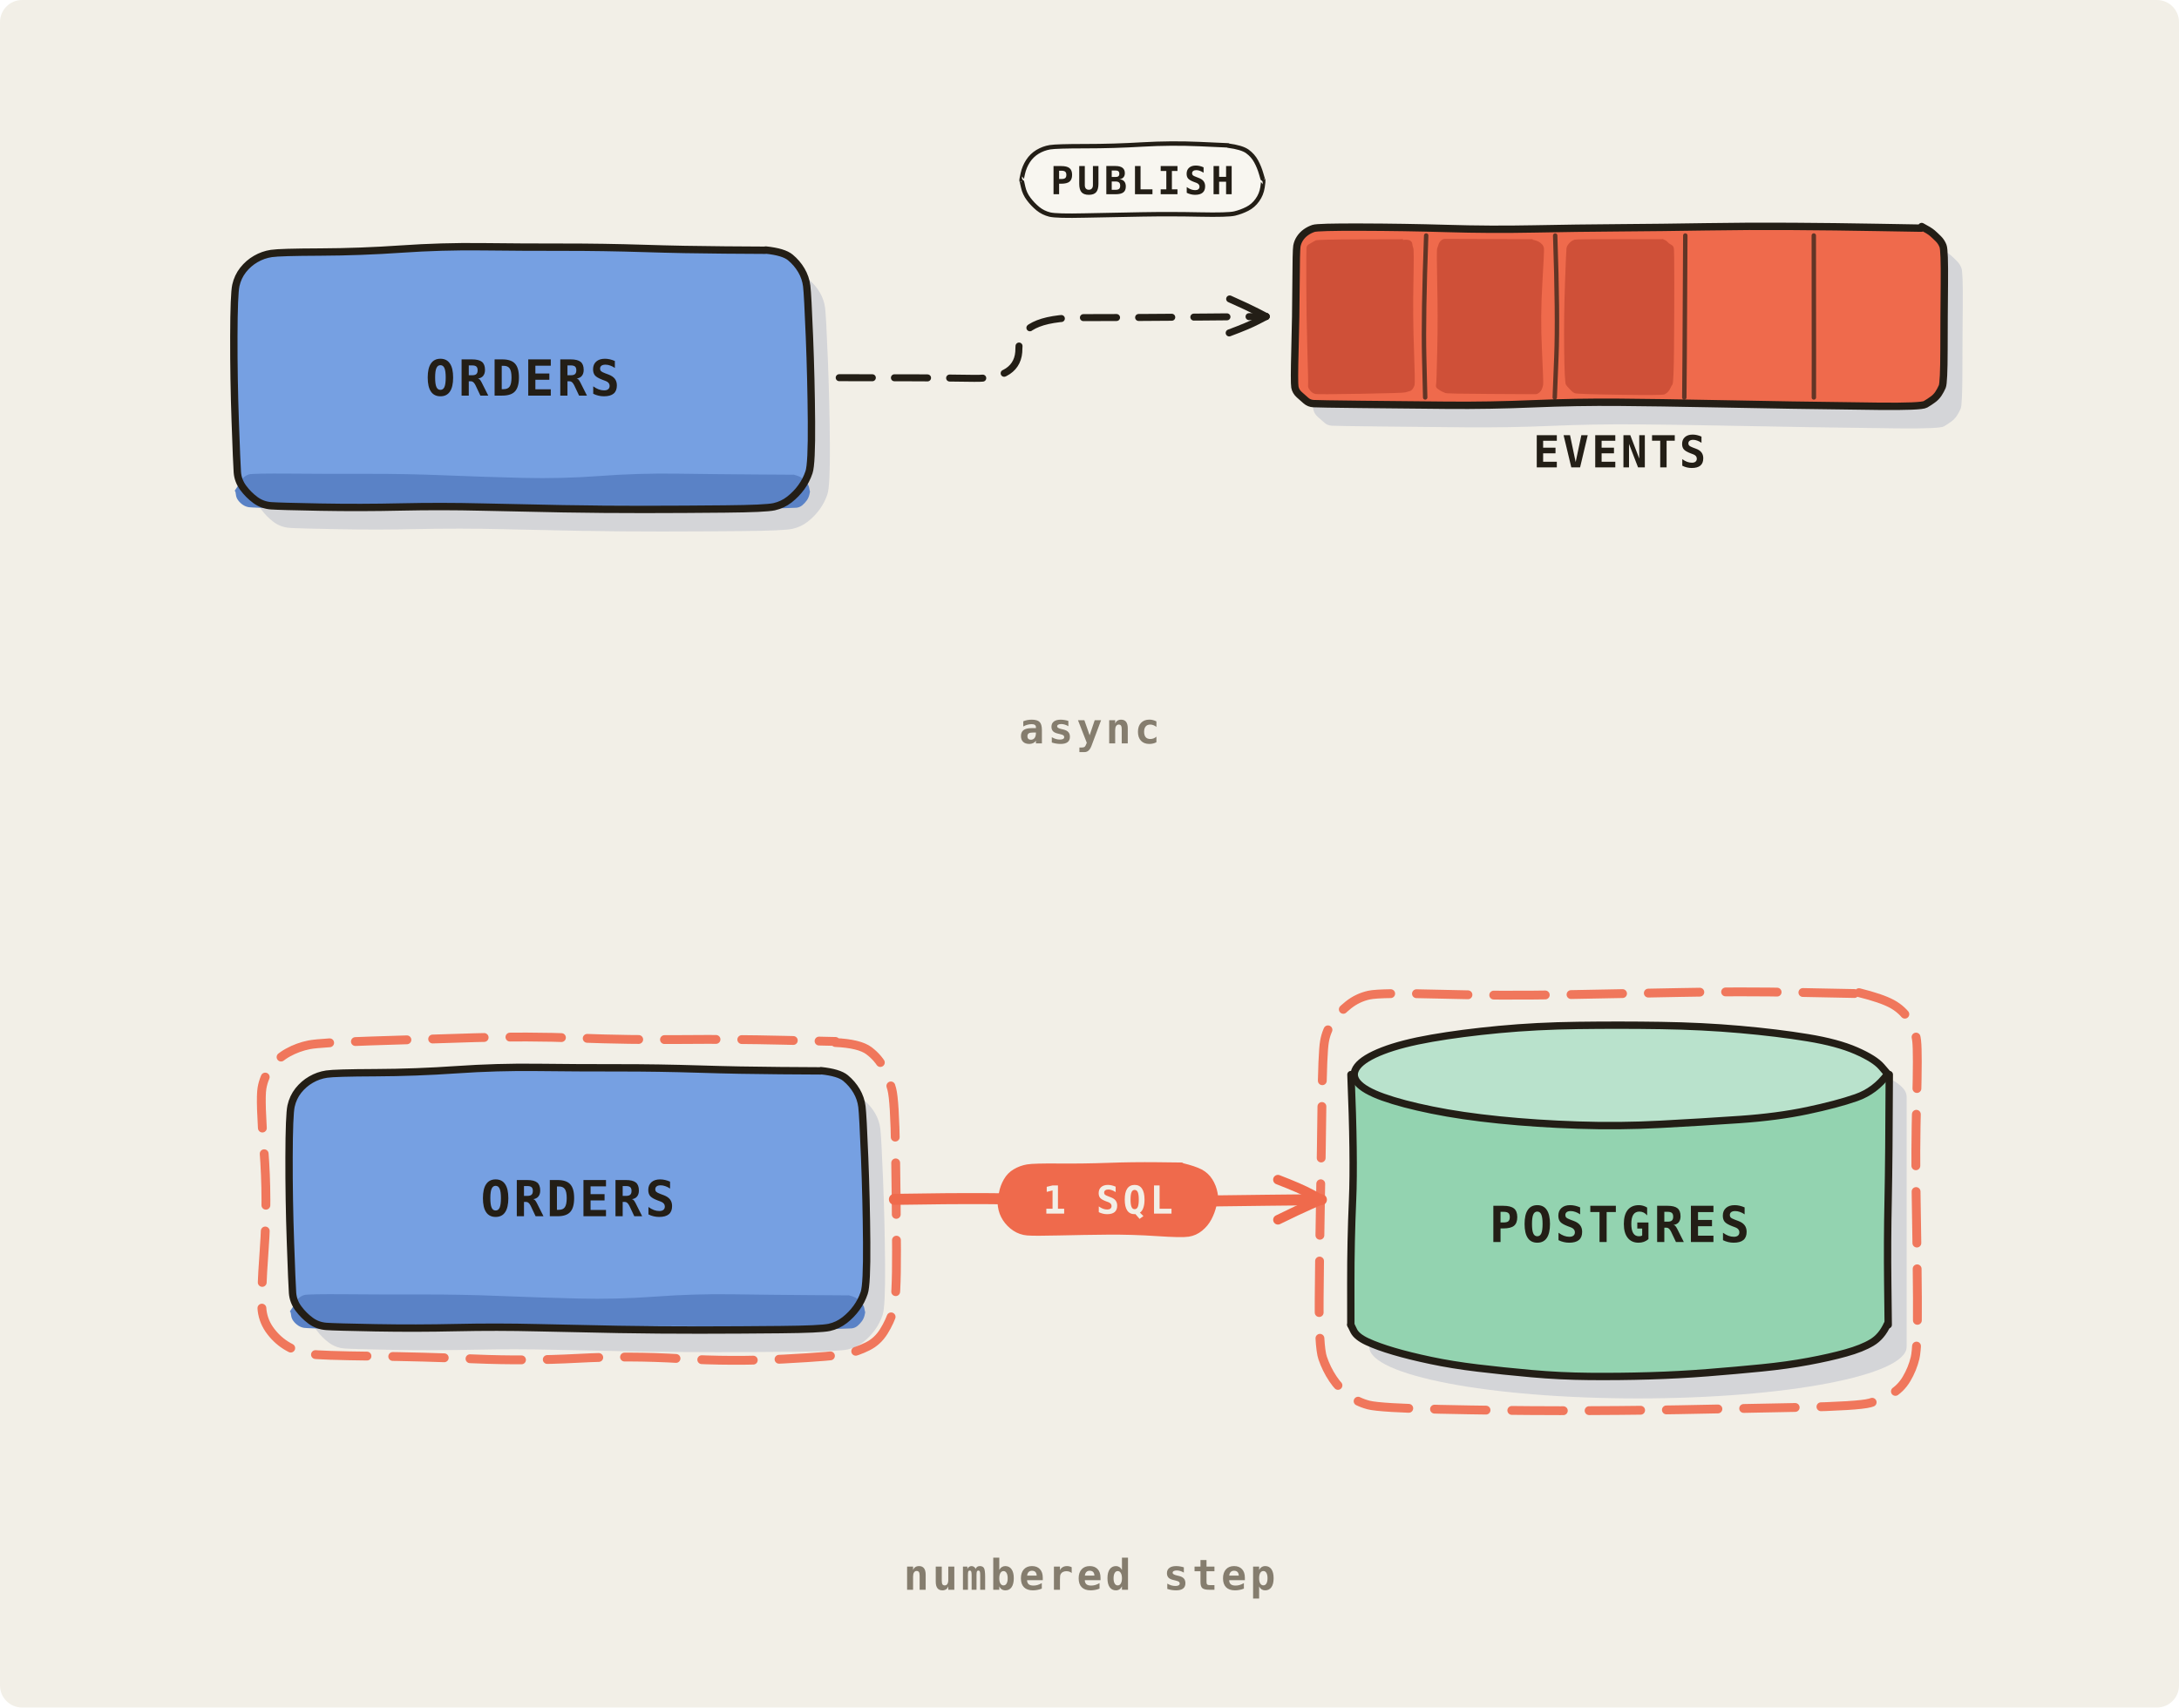
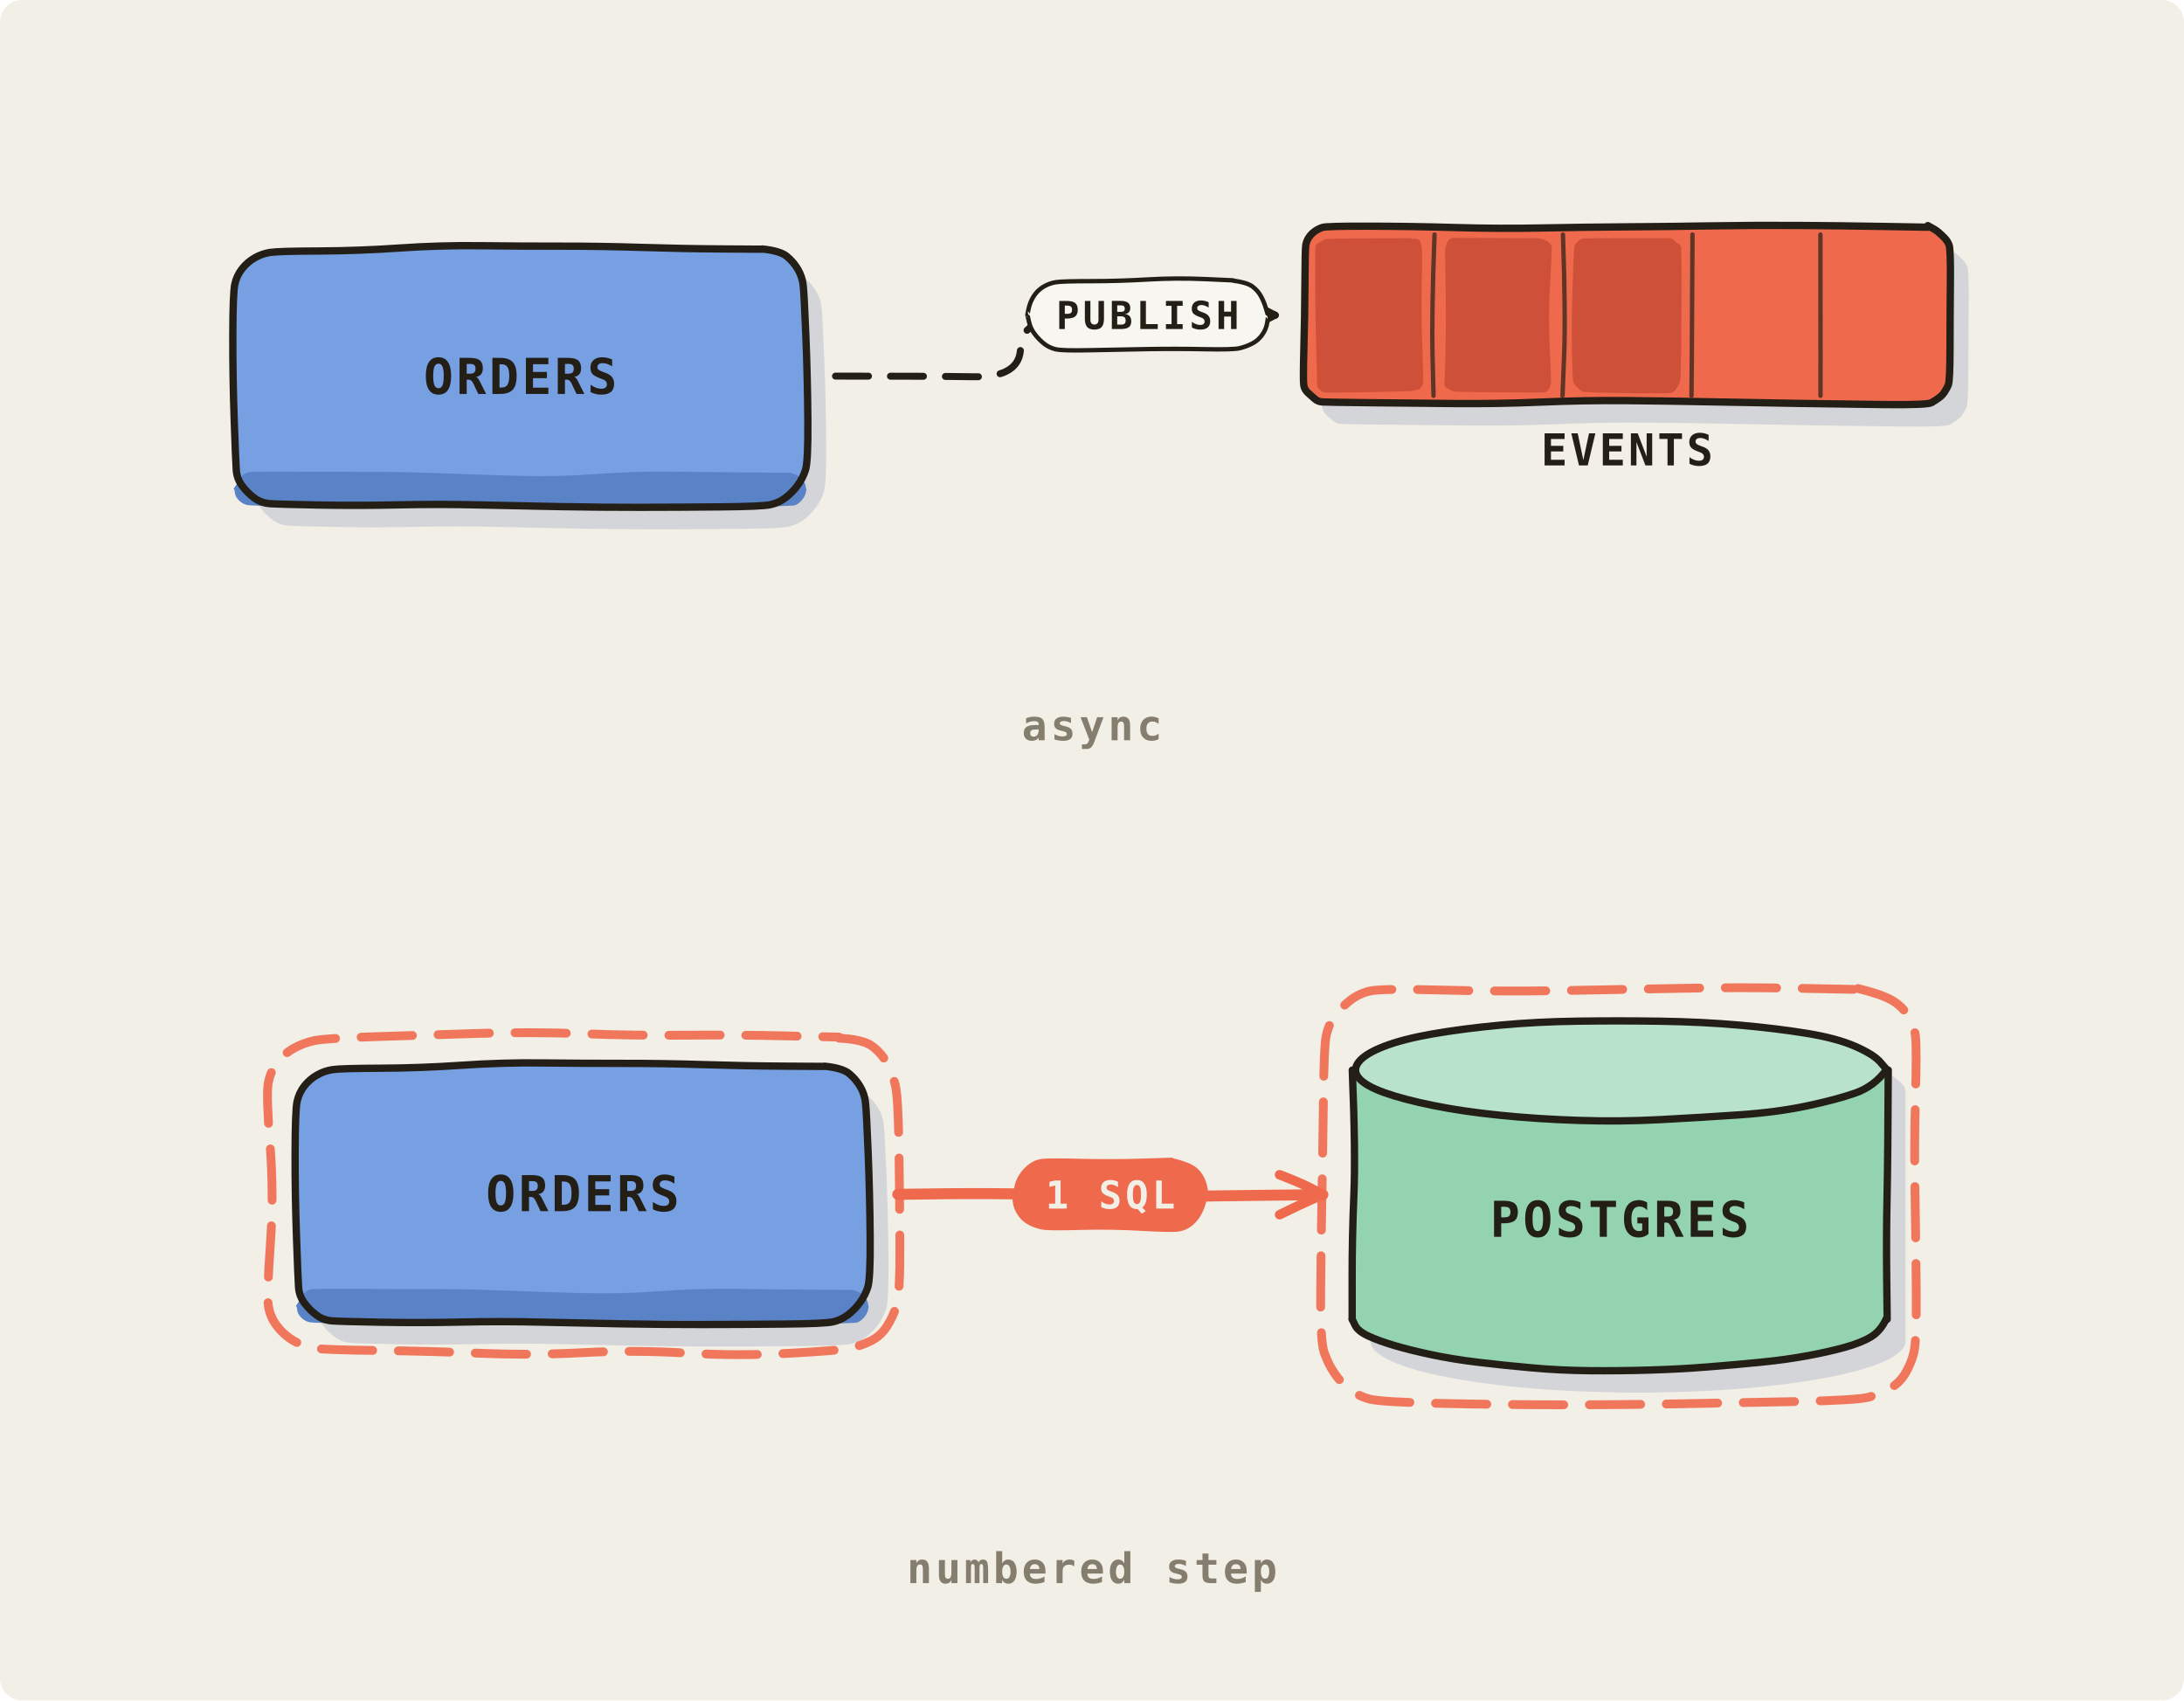
- <svg xmlns="http://www.w3.org/2000/svg" viewBox="0 0 592 464" width="592" height="464" font-family="ui-monospace, 'SF Mono', Menlo, Consolas, monospace">
-   <rect x="0" y="0" width="592" height="464" fill="#f2efe7" rx="6" />
+ <svg xmlns="http://www.w3.org/2000/svg" viewBox="0 0 596 464" width="596" height="464" font-family="ui-monospace, 'SF Mono', Menlo, Consolas, monospace">
+   <rect x="0" y="0" width="596" height="464" fill="#f2efe7" rx="6" />
  <g transform="translate(-14.00 -16.00) scale(1)">
    <g transform="translate(14 14)">
      <g class="edge" data-edge="orders&gt;events" opacity="1">
-         <path class="s" d="M228 104.63Q252.36 104.62 264.64 104.81Q276.92 105 276.82 96.66Q276.72 88.32 293.54 88.31Q310.36 88.3 327.18 88.15L344 88" fill="none" stroke="#231e16" stroke-width="1.9" stroke-linejoin="round" stroke-linecap="round" stroke-dasharray="9 6" />
-         <path class="s" d="M334.08 83.23Q339.11 85.47 341.55 86.73L344 88" fill="none" stroke="#231e16" stroke-width="1.9" stroke-linejoin="round" stroke-linecap="round" />
-         <path class="s" d="M333.95 92.47Q339.11 90.55 341.56 89.27L344 88" fill="none" stroke="#231e16" stroke-width="1.9" stroke-linejoin="round" stroke-linecap="round" />
+         <path class="s" d="M228 104.63Q253.2 104.62 265.9 104.81Q278.6 105 278.5 96.66Q278.4 88.32 295.8 88.31Q313.2 88.3 330.6 88.15L348 88" fill="none" stroke="#231e16" stroke-width="1.9" stroke-linejoin="round" stroke-linecap="round" stroke-dasharray="9 6" />
+         <path class="s" d="M338.08 83.23Q343.11 85.47 345.55 86.73L348 88" fill="none" stroke="#231e16" stroke-width="1.9" stroke-linejoin="round" stroke-linecap="round" />
+         <path class="s" d="M337.95 92.47Q343.11 90.55 345.56 89.27L348 88" fill="none" stroke="#231e16" stroke-width="1.9" stroke-linejoin="round" stroke-linecap="round" />
        <g class="tag">
-           <path class="f" d="M333.63 41.57Q337.39 42.06 338.9 43.15Q340.41 44.25 341.27 45.84Q342.13 47.42 342.64 49.21Q343.15 51 343.21 51.01Q343.28 51.03 343 52.93Q342.71 54.83 341.6 56.37Q340.5 57.92 338.87 58.75Q337.24 59.58 335.44 60.02Q333.65 60.45 325.88 60.29Q318.12 60.13 310.36 60.26Q302.6 60.38 294.81 60.56Q287.03 60.74 285.21 60.3Q283.39 59.85 281.99 58.71Q280.59 57.56 279.48 56.09Q278.36 54.62 277.97 52.81Q277.58 51 277.53 50.99Q277.48 50.98 277.88 49.17Q278.28 47.35 279.29 45.78Q280.31 44.21 281.88 43.26Q283.46 42.31 285.27 42.01Q287.08 41.72 294.84 41.72Q302.6 41.72 310.36 41.26Q318.12 40.81 325.88 41.15L333.65 41.5Z" fill="#f8f6f0" />
-           <path class="s" d="M333.63 41.57Q337.39 42.06 338.9 43.15Q340.41 44.25 341.27 45.84Q342.13 47.42 342.64 49.21Q343.15 51 343.21 51.01Q343.28 51.03 343 52.93Q342.71 54.83 341.6 56.37Q340.5 57.92 338.87 58.75Q337.24 59.58 335.44 60.02Q333.65 60.45 325.88 60.29Q318.12 60.13 310.36 60.26Q302.6 60.38 294.81 60.56Q287.03 60.74 285.21 60.3Q283.39 59.85 281.99 58.71Q280.59 57.56 279.48 56.09Q278.36 54.62 277.97 52.81Q277.58 51 277.53 50.99Q277.48 50.98 277.88 49.17Q278.28 47.35 279.29 45.78Q280.31 44.21 281.88 43.26Q283.46 42.31 285.27 42.01Q287.08 41.72 294.84 41.72Q302.6 41.72 310.36 41.26Q318.12 40.81 325.88 41.15L333.65 41.5Z" fill="none" stroke="#231e16" stroke-width="1.2" stroke-linejoin="round" stroke-linecap="round" />
-           <text class="t" x="310.36" y="54.78" fill="#231e16" font-size="10.5" font-weight="700" text-anchor="middle" letter-spacing="0.09em">PUBLISH</text>
+           <path class="f" d="M336.47 78.57Q340.23 79.06 341.74 80.15Q343.25 81.25 344.11 82.84Q344.97 84.42 345.48 86.21Q345.98 88 346.05 88.01Q346.12 88.03 345.84 89.93Q345.55 91.83 344.44 93.37Q343.34 94.92 341.71 95.75Q340.08 96.58 338.28 97.02Q336.48 97.45 328.72 97.29Q320.96 97.13 313.2 97.26Q305.44 97.38 297.65 97.56Q289.87 97.74 288.05 97.3Q286.23 96.85 284.83 95.71Q283.43 94.56 282.32 93.09Q281.2 91.62 280.81 89.81Q280.41 88 280.37 87.99Q280.32 87.98 280.72 86.17Q281.12 84.35 282.13 82.78Q283.15 81.21 284.72 80.26Q286.3 79.31 288.11 79.01Q289.91 78.72 297.68 78.72Q305.44 78.72 313.2 78.26Q320.96 77.81 328.72 78.15L336.48 78.5Z" fill="#f8f6f0" />
+           <path class="s" d="M336.47 78.57Q340.23 79.06 341.74 80.15Q343.25 81.25 344.11 82.84Q344.97 84.42 345.48 86.21Q345.98 88 346.05 88.01Q346.12 88.03 345.84 89.93Q345.55 91.83 344.44 93.37Q343.34 94.92 341.71 95.75Q340.08 96.58 338.28 97.02Q336.48 97.45 328.72 97.29Q320.96 97.13 313.2 97.26Q305.44 97.38 297.65 97.56Q289.87 97.74 288.05 97.3Q286.23 96.85 284.83 95.71Q283.43 94.56 282.32 93.09Q281.2 91.62 280.81 89.81Q280.41 88 280.37 87.99Q280.32 87.98 280.72 86.17Q281.12 84.35 282.13 82.78Q283.15 81.21 284.72 80.26Q286.3 79.31 288.11 79.01Q289.91 78.72 297.68 78.72Q305.44 78.72 313.2 78.26Q320.96 77.81 328.72 78.15L336.48 78.5Z" fill="none" stroke="#231e16" stroke-width="1.2" stroke-linejoin="round" stroke-linecap="round" />
+           <text class="t" x="313.2" y="91.78" fill="#231e16" font-size="10.5" font-weight="700" text-anchor="middle" letter-spacing="0.09em">PUBLISH</text>
        </g>
      </g>
      <g class="node" data-node="orders" opacity="1">
        <g class="shadow" transform="translate(5 6)">
          <path class="f" d="M208.01 69.94Q212.91 70.44 214.73 71.96Q216.55 73.47 217.72 75.46Q218.89 77.45 219.17 79.72Q219.45 82 219.91 93.5Q220.37 105 220.46 116.55Q220.55 128.11 219.79 130.33Q219.04 132.56 217.69 134.41Q216.34 136.27 214.48 137.73Q212.61 139.19 210.31 139.7Q208 140.21 197 140.31Q186 140.42 175 140.43Q164 140.44 153 140.25Q142 140.05 131 139.79Q120 139.52 109 139.76Q98 140.01 87.04 139.81Q76.08 139.61 73.68 139.44Q71.28 139.27 69.39 137.88Q67.51 136.49 66.08 134.57Q64.65 132.64 64.48 130.32Q64.31 128 63.91 116.5Q63.5 105 63.53 93.46Q63.56 81.91 64.08 79.55Q64.6 77.2 66.05 75.35Q67.51 73.51 69.49 72.37Q71.47 71.22 73.73 70.88Q76 70.53 87 70.49Q98 70.44 109 69.68Q120 68.92 131 69.05Q142 69.18 153 69.17Q164 69.16 175 69.51Q186 69.86 197 69.93L208 70Z" fill="#41538f" opacity="0.17" />
        </g>
        <path class="f" d="M208.01 69.94Q212.91 70.44 214.73 71.96Q216.55 73.47 217.72 75.46Q218.89 77.45 219.17 79.72Q219.45 82 219.91 93.5Q220.37 105 220.46 116.55Q220.55 128.11 219.79 130.33Q219.04 132.56 217.69 134.41Q216.34 136.27 214.48 137.73Q212.61 139.19 210.31 139.7Q208 140.21 197 140.31Q186 140.42 175 140.43Q164 140.44 153 140.25Q142 140.05 131 139.79Q120 139.52 109 139.76Q98 140.01 87.04 139.81Q76.08 139.61 73.68 139.44Q71.28 139.27 69.39 137.88Q67.51 136.49 66.08 134.57Q64.65 132.64 64.48 130.32Q64.31 128 63.91 116.5Q63.5 105 63.53 93.46Q63.56 81.91 64.08 79.55Q64.6 77.2 66.05 75.35Q67.51 73.51 69.49 72.37Q71.47 71.22 73.73 70.88Q76 70.53 87 70.49Q98 70.44 109 69.68Q120 68.92 131 69.05Q142 69.18 153 69.17Q164 69.16 175 69.51Q186 69.86 197 69.93L208 70Z" fill="#76a0e2" />
        <path class="f" d="M215.51 130.96Q217.2 131.37 217.86 131.9Q218.51 132.43 219.11 133.1Q219.71 133.77 219.85 134.63Q220 135.5 220.05 135.51Q220.1 135.52 219.9 136.39Q219.7 137.25 219.2 137.97Q218.69 138.69 217.98 139.29Q217.27 139.88 216.38 139.97Q215.5 140.05 205 140.3Q194.5 140.54 184 139.84Q173.5 139.14 163 139.35Q152.5 139.57 142 139.66Q131.5 139.74 121 139.85Q110.5 139.96 100 140.26Q89.5 140.56 79 140.26Q68.51 139.96 67.63 139.83Q66.75 139.69 66.01 139.2Q65.27 138.71 64.72 137.98Q64.17 137.26 64.09 136.38Q64 135.5 63.82 135.46Q63.64 135.43 64.18 134.73Q64.71 134.03 65.06 133.24Q65.41 132.45 66.08 131.83Q66.75 131.2 67.63 130.91Q68.5 130.62 79 130.7Q89.5 130.79 100 130.76Q110.5 130.74 121 131.17Q131.5 131.6 142 131.86Q152.5 132.12 163 131.34Q173.5 130.56 184 130.71Q194.5 130.86 205 130.93L215.5 131Z" fill="#5a82c6" />
        <path class="s" d="M208.01 69.94Q212.91 70.44 214.73 71.96Q216.55 73.47 217.72 75.46Q218.89 77.45 219.17 79.72Q219.45 82 219.91 93.5Q220.37 105 220.46 116.55Q220.55 128.11 219.79 130.33Q219.04 132.56 217.69 134.41Q216.34 136.27 214.48 137.73Q212.61 139.19 210.31 139.7Q208 140.21 197 140.31Q186 140.42 175 140.43Q164 140.44 153 140.25Q142 140.05 131 139.79Q120 139.52 109 139.76Q98 140.01 87.04 139.81Q76.08 139.61 73.68 139.44Q71.28 139.27 69.39 137.88Q67.51 136.49 66.08 134.57Q64.65 132.64 64.48 130.32Q64.31 128 63.91 116.5Q63.5 105 63.53 93.46Q63.56 81.91 64.08 79.55Q64.6 77.2 66.05 75.35Q67.51 73.51 69.49 72.37Q71.47 71.22 73.73 70.88Q76 70.53 87 70.49Q98 70.44 109 69.68Q120 68.92 131 69.05Q142 69.18 153 69.17Q164 69.16 175 69.51Q186 69.86 197 69.93L208 70Z" fill="none" stroke="#231e16" stroke-width="2" stroke-linejoin="round" stroke-linecap="round" />
        <text class="t" x="142" y="109.5" fill="#231e16" font-size="13.5" font-weight="700" text-anchor="middle" letter-spacing="0.06em">ORDERS</text>
      </g>
      <g class="node" data-node="events" opacity="1">
        <g class="shadow" transform="translate(5 6)">
-           <path class="f" d="M522.09 63.56Q524.17 64.65 524.98 65.35Q525.79 66.06 526.62 66.89Q527.46 67.72 527.89 68.86Q528.33 70 528.25 79Q528.16 88 528.15 97.01Q528.13 106.03 527.68 107.06Q527.23 108.09 526.63 109Q526.02 109.91 525.12 110.56Q524.23 111.22 523.12 111.87Q522 112.53 510.29 112.4Q498.57 112.26 486.86 112.08Q475.14 111.9 463.43 111.66Q451.71 111.42 440 111.32Q428.29 111.22 416.57 111.72Q404.86 112.22 393.14 112.12Q381.43 112.01 369.74 111.89Q358.05 111.76 356.85 111.68Q355.66 111.61 354.81 110.86Q353.95 110.11 352.99 109.25Q352.02 108.38 351.8 107.19Q351.58 106 351.82 97Q352.07 88 352.11 79.02Q352.15 70.03 352.34 68.89Q352.54 67.76 353.17 66.8Q353.81 65.83 354.76 65.14Q355.7 64.46 356.85 64.07Q358 63.68 369.71 63.72Q381.43 63.75 393.14 64.09Q404.86 64.44 416.57 64.21Q428.29 63.98 440 63.9Q451.71 63.82 463.43 63.63Q475.14 63.44 486.86 63.52Q498.57 63.59 510.29 63.8L522 64Z" fill="#41538f" opacity="0.17" />
+           <path class="f" d="M526.09 63.56Q528.17 64.65 528.98 65.35Q529.79 66.06 530.62 66.89Q531.46 67.72 531.89 68.86Q532.33 70 532.25 79Q532.16 88 532.15 97.01Q532.13 106.03 531.68 107.06Q531.23 108.09 530.63 109Q530.02 109.91 529.12 110.56Q528.23 111.22 527.12 111.87Q526 112.53 514.29 112.4Q502.57 112.26 490.86 112.08Q479.14 111.9 467.43 111.66Q455.71 111.42 444 111.32Q432.29 111.22 420.57 111.72Q408.86 112.22 397.14 112.12Q385.43 112.01 373.74 111.89Q362.05 111.76 360.85 111.68Q359.66 111.61 358.81 110.86Q357.95 110.11 356.99 109.25Q356.02 108.38 355.8 107.19Q355.58 106 355.82 97Q356.07 88 356.11 79.02Q356.15 70.03 356.34 68.89Q356.54 67.76 357.17 66.8Q357.81 65.83 358.76 65.14Q359.7 64.46 360.85 64.07Q362 63.68 373.71 63.72Q385.43 63.75 397.14 64.09Q408.86 64.44 420.57 64.21Q432.29 63.98 444 63.9Q455.71 63.82 467.43 63.63Q479.14 63.44 490.86 63.52Q502.57 63.59 514.29 63.8L526 64Z" fill="#41538f" opacity="0.17" />
        </g>
-         <path class="f" d="M522.09 63.56Q524.17 64.65 524.98 65.35Q525.79 66.06 526.62 66.89Q527.46 67.72 527.89 68.86Q528.33 70 528.25 79Q528.16 88 528.15 97.01Q528.13 106.03 527.68 107.06Q527.23 108.09 526.63 109Q526.02 109.91 525.12 110.56Q524.23 111.22 523.12 111.87Q522 112.53 510.29 112.4Q498.57 112.26 486.86 112.08Q475.14 111.9 463.43 111.66Q451.71 111.42 440 111.32Q428.29 111.22 416.57 111.72Q404.86 112.22 393.14 112.12Q381.43 112.01 369.74 111.89Q358.05 111.76 356.85 111.68Q355.66 111.61 354.81 110.86Q353.95 110.11 352.99 109.25Q352.02 108.38 351.8 107.19Q351.58 106 351.82 97Q352.07 88 352.11 79.02Q352.15 70.03 352.34 68.89Q352.54 67.76 353.17 66.8Q353.81 65.83 354.76 65.14Q355.7 64.46 356.85 64.07Q358 63.68 369.71 63.72Q381.43 63.75 393.14 64.09Q404.86 64.44 416.57 64.21Q428.29 63.98 440 63.9Q451.71 63.82 463.43 63.63Q475.14 63.44 486.86 63.52Q498.57 63.59 510.29 63.8L522 64Z" fill="#ef6a4c" />
-         <path class="f" d="M381.16 67.2Q382.48 67.03 383.06 67.35Q383.64 67.67 383.7 68.28Q383.77 68.89 383.98 69.45Q384.19 70 384 79Q383.82 88 384.16 97.03Q384.49 106.06 384.31 106.66Q384.13 107.26 383.76 107.74Q383.38 108.22 382.83 108.33Q382.28 108.45 381.74 108.63Q381.2 108.81 369.58 109.01Q357.96 109.21 357.36 109.06Q356.76 108.91 356.32 108.52Q355.88 108.12 355.6 107.63Q355.32 107.13 355.39 106.56Q355.46 106 355.19 97Q354.92 88 354.9 78.99Q354.88 69.98 354.95 69.34Q355.02 68.71 355.53 68.42Q356.05 68.13 356.49 67.86Q356.92 67.59 357.46 67.33Q358 67.07 369.6 67.03L381.2 67Z" fill="#cf5038" />
-         <path class="f" d="M416.38 67.12Q417.45 67.37 417.97 67.64Q418.49 67.9 418.92 68.36Q419.35 68.82 419.46 69.41Q419.57 70 419.03 79Q418.48 88 418.92 97Q419.35 105.99 419.25 106.56Q419.16 107.14 418.9 107.73Q418.65 108.31 418.14 108.73Q417.62 109.15 417.01 109.12Q416.4 109.09 404.8 109.05Q393.2 109 392.68 108.8Q392.17 108.6 391.66 108.34Q391.15 108.07 390.58 107.65Q390.01 107.23 390.15 106.62Q390.29 106 390.48 97Q390.68 88 390.47 79.01Q390.27 70.01 390.46 69.51Q390.65 69 390.84 68.4Q391.03 67.8 391.51 67.36Q391.99 66.92 392.6 66.91Q393.2 66.89 404.8 66.95L416.4 67Z" fill="#cf5038" />
-         <path class="s" d="M387.47 66Q386.66 88 386.93 99L387.2 110" fill="none" stroke="#231e16" stroke-width="1.2" stroke-linejoin="round" stroke-linecap="round" opacity="0.7" />
-         <path class="f" d="M451.62 66.92Q452.69 67.32 453.02 67.73Q453.35 68.13 453.98 68.47Q454.62 68.8 454.75 69.4Q454.88 70 454.88 79Q454.88 88 454.8 97.01Q454.71 106.02 454.38 106.48Q454.05 106.93 453.83 107.45Q453.61 107.96 453.2 108.44Q452.78 108.92 452.19 109.18Q451.6 109.44 439.99 109.27Q428.38 109.09 427.86 108.86Q427.35 108.63 426.98 108.26Q426.62 107.9 426.23 107.5Q425.84 107.11 425.45 106.55Q425.06 106 424.96 97Q424.86 88 425.18 79.01Q425.5 70.02 425.59 69.46Q425.69 68.89 426.03 68.45Q426.37 68.01 426.81 67.64Q427.26 67.27 427.83 67.12Q428.4 66.96 440 66.98L451.6 67Z" fill="#cf5038" />
-         <path class="s" d="M422.52 66Q423.28 88 422.84 99L422.4 110" fill="none" stroke="#231e16" stroke-width="1.2" stroke-linejoin="round" stroke-linecap="round" opacity="0.7" />
-         <path class="s" d="M457.87 66Q457.78 88 457.69 99L457.6 110" fill="none" stroke="#231e16" stroke-width="1.2" stroke-linejoin="round" stroke-linecap="round" opacity="0.7" />
-         <path class="s" d="M492.78 66Q492.81 88 492.81 99L492.8 110" fill="none" stroke="#231e16" stroke-width="1.2" stroke-linejoin="round" stroke-linecap="round" opacity="0.7" />
-         <path class="s" d="M522.09 63.56Q524.17 64.65 524.98 65.35Q525.79 66.06 526.62 66.89Q527.46 67.72 527.89 68.86Q528.33 70 528.25 79Q528.16 88 528.15 97.01Q528.13 106.03 527.68 107.06Q527.23 108.09 526.63 109Q526.02 109.91 525.12 110.56Q524.23 111.22 523.12 111.87Q522 112.53 510.29 112.4Q498.57 112.26 486.86 112.08Q475.14 111.9 463.43 111.66Q451.71 111.42 440 111.32Q428.29 111.22 416.57 111.72Q404.86 112.22 393.14 112.12Q381.43 112.01 369.74 111.89Q358.05 111.76 356.85 111.68Q355.66 111.61 354.81 110.86Q353.95 110.11 352.99 109.25Q352.02 108.38 351.8 107.19Q351.58 106 351.82 97Q352.07 88 352.11 79.02Q352.15 70.03 352.34 68.89Q352.54 67.76 353.17 66.8Q353.81 65.83 354.76 65.14Q355.7 64.46 356.85 64.07Q358 63.68 369.71 63.72Q381.43 63.75 393.14 64.09Q404.86 64.44 416.57 64.21Q428.29 63.98 440 63.9Q451.71 63.82 463.43 63.63Q475.14 63.44 486.86 63.52Q498.57 63.59 510.29 63.8L522 64Z" fill="none" stroke="#231e16" stroke-width="2" stroke-linejoin="round" stroke-linecap="round" />
-         <text class="t" x="440" y="129" fill="#231e16" font-size="12" font-weight="700" text-anchor="middle" letter-spacing="0.06em">EVENTS</text>
+         <path class="f" d="M526.09 63.56Q528.17 64.65 528.98 65.35Q529.79 66.06 530.62 66.89Q531.46 67.72 531.89 68.86Q532.33 70 532.25 79Q532.16 88 532.15 97.01Q532.13 106.03 531.68 107.06Q531.23 108.09 530.63 109Q530.02 109.91 529.12 110.56Q528.23 111.22 527.12 111.87Q526 112.53 514.29 112.4Q502.57 112.26 490.86 112.08Q479.14 111.9 467.43 111.66Q455.71 111.42 444 111.32Q432.29 111.22 420.57 111.72Q408.86 112.22 397.14 112.12Q385.43 112.01 373.74 111.89Q362.05 111.76 360.85 111.68Q359.66 111.61 358.81 110.86Q357.95 110.11 356.99 109.25Q356.02 108.38 355.8 107.19Q355.58 106 355.82 97Q356.07 88 356.11 79.02Q356.15 70.03 356.34 68.89Q356.54 67.76 357.17 66.8Q357.81 65.83 358.76 65.14Q359.7 64.46 360.85 64.07Q362 63.68 373.71 63.72Q385.43 63.75 397.14 64.09Q408.86 64.44 420.57 64.21Q432.29 63.98 444 63.9Q455.71 63.82 467.43 63.63Q479.14 63.44 490.86 63.52Q502.57 63.59 514.29 63.8L526 64Z" fill="#ef6a4c" />
+         <path class="f" d="M385.16 67.2Q386.48 67.03 387.06 67.35Q387.64 67.67 387.7 68.28Q387.77 68.89 387.98 69.45Q388.19 70 388 79Q387.82 88 388.16 97.03Q388.49 106.06 388.31 106.66Q388.13 107.26 387.76 107.74Q387.38 108.22 386.83 108.33Q386.28 108.45 385.74 108.63Q385.2 108.81 373.58 109.01Q361.96 109.21 361.36 109.06Q360.76 108.91 360.32 108.52Q359.88 108.12 359.6 107.63Q359.32 107.13 359.39 106.56Q359.46 106 359.19 97Q358.92 88 358.9 78.99Q358.88 69.98 358.95 69.34Q359.02 68.71 359.53 68.42Q360.05 68.13 360.49 67.86Q360.92 67.59 361.46 67.33Q362 67.07 373.6 67.03L385.2 67Z" fill="#cf5038" />
+         <path class="f" d="M420.38 67.12Q421.45 67.37 421.97 67.64Q422.49 67.9 422.92 68.36Q423.35 68.82 423.46 69.41Q423.57 70 423.03 79Q422.48 88 422.92 97Q423.35 105.99 423.25 106.56Q423.16 107.14 422.9 107.73Q422.65 108.31 422.14 108.73Q421.62 109.15 421.01 109.12Q420.4 109.09 408.8 109.05Q397.2 109 396.68 108.8Q396.17 108.6 395.66 108.34Q395.15 108.07 394.58 107.65Q394.01 107.23 394.15 106.62Q394.29 106 394.48 97Q394.68 88 394.47 79.01Q394.27 70.01 394.46 69.51Q394.65 69 394.84 68.4Q395.03 67.8 395.51 67.36Q395.99 66.92 396.6 66.91Q397.2 66.89 408.8 66.95L420.4 67Z" fill="#cf5038" />
+         <path class="s" d="M391.47 66Q390.66 88 390.93 99L391.2 110" fill="none" stroke="#231e16" stroke-width="1.2" stroke-linejoin="round" stroke-linecap="round" opacity="0.7" />
+         <path class="f" d="M455.62 66.92Q456.69 67.32 457.02 67.73Q457.35 68.13 457.98 68.47Q458.62 68.8 458.75 69.4Q458.88 70 458.88 79Q458.88 88 458.8 97.01Q458.71 106.02 458.38 106.48Q458.05 106.93 457.83 107.45Q457.61 107.96 457.2 108.44Q456.78 108.92 456.19 109.18Q455.6 109.44 443.99 109.27Q432.38 109.09 431.86 108.86Q431.35 108.63 430.98 108.26Q430.62 107.9 430.23 107.5Q429.84 107.11 429.45 106.55Q429.06 106 428.96 97Q428.86 88 429.18 79.01Q429.5 70.02 429.59 69.46Q429.69 68.89 430.03 68.45Q430.37 68.01 430.81 67.64Q431.26 67.27 431.83 67.12Q432.4 66.96 444 66.98L455.6 67Z" fill="#cf5038" />
+         <path class="s" d="M426.52 66Q427.28 88 426.84 99L426.4 110" fill="none" stroke="#231e16" stroke-width="1.2" stroke-linejoin="round" stroke-linecap="round" opacity="0.7" />
+         <path class="s" d="M461.87 66Q461.78 88 461.69 99L461.6 110" fill="none" stroke="#231e16" stroke-width="1.2" stroke-linejoin="round" stroke-linecap="round" opacity="0.7" />
+         <path class="s" d="M496.78 66Q496.81 88 496.81 99L496.8 110" fill="none" stroke="#231e16" stroke-width="1.2" stroke-linejoin="round" stroke-linecap="round" opacity="0.7" />
+         <path class="s" d="M526.09 63.56Q528.17 64.65 528.98 65.35Q529.79 66.06 530.62 66.89Q531.46 67.72 531.89 68.86Q532.33 70 532.25 79Q532.16 88 532.15 97.01Q532.13 106.03 531.68 107.06Q531.23 108.09 530.63 109Q530.02 109.91 529.12 110.56Q528.23 111.22 527.12 111.87Q526 112.53 514.29 112.4Q502.57 112.26 490.86 112.08Q479.14 111.9 467.43 111.66Q455.71 111.42 444 111.32Q432.29 111.22 420.57 111.72Q408.86 112.22 397.14 112.12Q385.43 112.01 373.74 111.89Q362.05 111.76 360.85 111.68Q359.66 111.61 358.81 110.86Q357.95 110.11 356.99 109.25Q356.02 108.38 355.8 107.19Q355.58 106 355.82 97Q356.07 88 356.11 79.02Q356.15 70.03 356.34 68.89Q356.54 67.76 357.17 66.8Q357.81 65.83 358.76 65.14Q359.7 64.46 360.85 64.07Q362 63.68 373.71 63.72Q385.43 63.75 397.14 64.09Q408.86 64.44 420.57 64.21Q432.29 63.98 444 63.9Q455.71 63.82 467.43 63.63Q479.14 63.44 490.86 63.52Q502.57 63.59 514.29 63.8L526 64Z" fill="none" stroke="#231e16" stroke-width="2" stroke-linejoin="round" stroke-linecap="round" />
+         <text class="t" x="444" y="129" fill="#231e16" font-size="12" font-weight="700" text-anchor="middle" letter-spacing="0.06em">EVENTS</text>
      </g>
    </g>
  </g>
-   <text class="t" x="296" y="202" fill="#857d6e" font-size="11.5" font-weight="700" text-anchor="middle" letter-spacing="0.08em" font-family="ui-monospace, 'SF Mono', Menlo, Consolas, monospace">async</text>
-   <g transform="translate(1.00 200.00) scale(1)">
+   <text class="t" x="298" y="202" fill="#857d6e" font-size="11.5" font-weight="700" text-anchor="middle" letter-spacing="0.08em" font-family="ui-monospace, 'SF Mono', Menlo, Consolas, monospace">async</text>
+   <g transform="translate(3.00 200.00) scale(1)">
    <g transform="translate(14 14)">
      <g class="edge" data-edge="orders&gt;postgres" opacity="1">
        <path class="s" d="M228 111.91Q257 111.41 271.5 112.14Q286 112.86 300.5 112.58Q315 112.3 329.5 112.15L344 112" fill="none" stroke="#ef6a4c" stroke-width="3" stroke-linejoin="round" stroke-linecap="round" />
        <path class="s" d="M332.19 106.56Q338.27 108.9 341.13 110.45L344 112" fill="none" stroke="#ef6a4c" stroke-width="2.6" stroke-linejoin="round" stroke-linecap="round" />
        <path class="s" d="M332.2 117.46Q338.04 114.6 341.02 113.3L344 112" fill="none" stroke="#ef6a4c" stroke-width="2.6" stroke-linejoin="round" stroke-linecap="round" />
        <g class="tag">
-           <path class="f" d="M306.01 102.6Q309.52 103.44 311.2 104.32Q312.87 105.2 313.86 106.78Q314.85 108.36 315.19 110.18Q315.53 112 315.4 111.97Q315.27 111.95 314.87 113.68Q314.46 115.4 313.6 117.05Q312.74 118.7 311.24 119.94Q309.74 121.17 307.89 121.46Q306.03 121.75 299.35 121.3Q292.68 120.85 286 120.9Q279.32 120.96 272.67 121.12Q266.01 121.28 264.11 121.12Q262.21 120.96 260.62 119.91Q259.04 118.86 258 117.27Q256.97 115.68 256.72 113.84Q256.47 112 256.58 112.02Q256.69 112.04 256.99 110.24Q257.3 108.44 258.24 106.8Q259.17 105.15 260.76 104.23Q262.35 103.3 264.16 103Q265.97 102.71 272.65 102.77Q279.32 102.83 286 102.59Q292.68 102.35 299.35 102.42L306.03 102.5Z" fill="#ef6a4c" />
-           <path class="s" d="M306.01 102.6Q309.52 103.44 311.2 104.32Q312.87 105.2 313.86 106.78Q314.85 108.36 315.19 110.18Q315.53 112 315.4 111.97Q315.27 111.95 314.87 113.68Q314.46 115.4 313.6 117.05Q312.74 118.7 311.24 119.94Q309.74 121.17 307.89 121.46Q306.03 121.75 299.35 121.3Q292.68 120.85 286 120.9Q279.32 120.96 272.67 121.12Q266.01 121.28 264.11 121.12Q262.21 120.96 260.62 119.91Q259.04 118.86 258 117.27Q256.97 115.68 256.72 113.84Q256.47 112 256.58 112.02Q256.69 112.04 256.99 110.24Q257.3 108.44 258.24 106.8Q259.17 105.15 260.76 104.23Q262.35 103.3 264.16 103Q265.97 102.71 272.65 102.77Q279.32 102.83 286 102.59Q292.68 102.35 299.35 102.42L306.03 102.5Z" fill="none" stroke="#ef6a4c" stroke-width="1.2" stroke-linejoin="round" stroke-linecap="round" />
-           <text class="t" x="286" y="115.78" fill="#f2efe7" font-size="10.5" font-weight="700" text-anchor="middle" letter-spacing="0.09em">1  SQL</text>
+           <path class="f" d="M302.76 102.6Q306.27 103.44 307.94 104.32Q309.62 105.2 310.61 106.78Q311.59 108.36 311.93 110.18Q312.28 112 312.15 111.97Q312.02 111.95 311.61 113.68Q311.21 115.4 310.34 117.05Q309.48 118.7 307.99 119.94Q306.49 121.17 304.63 121.46Q302.78 121.75 294.39 121.27Q286 120.79 277.64 121.03Q269.27 121.27 267.49 120.93Q265.71 120.59 264.02 119.72Q262.32 118.84 261.26 117.26Q260.19 115.69 259.96 113.84Q259.73 112 259.89 112.03Q260.06 112.07 260.35 110.28Q260.63 108.49 261.61 106.94Q262.58 105.39 264.07 104.23Q265.56 103.07 267.39 102.83Q269.23 102.58 277.61 102.8Q286 103.02 294.39 102.76L302.78 102.5Z" fill="#ef6a4c" />
+           <path class="s" d="M302.76 102.6Q306.27 103.44 307.94 104.32Q309.62 105.2 310.61 106.78Q311.59 108.36 311.93 110.18Q312.28 112 312.15 111.97Q312.02 111.95 311.61 113.68Q311.21 115.4 310.34 117.05Q309.48 118.7 307.99 119.94Q306.49 121.17 304.63 121.46Q302.78 121.75 294.39 121.27Q286 120.79 277.64 121.03Q269.27 121.27 267.49 120.93Q265.71 120.59 264.02 119.72Q262.32 118.84 261.26 117.26Q260.19 115.69 259.96 113.84Q259.73 112 259.89 112.03Q260.06 112.07 260.35 110.28Q260.63 108.49 261.61 106.94Q262.58 105.39 264.07 104.23Q265.56 103.07 267.39 102.83Q269.23 102.58 277.61 102.8Q286 103.02 294.39 102.76L302.78 102.5Z" fill="none" stroke="#ef6a4c" stroke-width="1.2" stroke-linejoin="round" stroke-linecap="round" />
+           <text class="t" x="286" y="115.78" fill="#f2efe7" font-size="10.5" font-weight="700" text-anchor="middle" letter-spacing="0.09em">1 SQL</text>
        </g>
      </g>
      <g class="node" data-node="orders" opacity="1">
        <path class="s" d="M211.94 69.29Q218.53 69.6 221.09 71.53Q223.65 73.46 225.07 76.2Q226.49 78.94 227.29 81.97Q228.09 85 228.3 98.5Q228.51 112 228.57 125.56Q228.62 139.12 227.71 142.13Q226.79 145.13 225.11 147.81Q223.44 150.5 220.72 151.86Q218.01 153.22 215.01 153.89Q212 154.55 198 155.3Q184 156.05 170 155.21Q156 154.36 142 155.11Q128 155.86 114 155.27Q100 154.68 86.06 154.52Q72.13 154.36 69.09 153.94Q66.06 153.52 63.3 151.96Q60.55 150.4 58.58 147.82Q56.6 145.25 56.21 142.12Q55.81 139 56.78 125.5Q57.76 112 56.7 98.46Q55.64 84.93 56.17 81.73Q56.7 78.53 58.63 76.01Q60.55 73.49 63.25 72.01Q65.94 70.53 68.97 69.92Q72 69.32 86 68.86Q100 68.4 114 67.98Q128 67.56 142 68.08Q156 68.61 170 68.48Q184 68.35 198 68.68L212 69Z" fill="none" stroke="#ef6a4c" stroke-width="2.4" stroke-linejoin="round" stroke-linecap="round" stroke-dasharray="14 7" opacity="0.9" />
        <g class="shadow" transform="translate(5 6)">
          <path class="f" d="M208.01 76.94Q212.91 77.44 214.73 78.96Q216.55 80.47 217.72 82.46Q218.89 84.45 219.17 86.72Q219.45 89 219.91 100.5Q220.37 112 220.46 123.55Q220.55 135.11 219.79 137.33Q219.04 139.56 217.69 141.41Q216.34 143.27 214.48 144.73Q212.61 146.19 210.31 146.7Q208 147.21 197 147.31Q186 147.42 175 147.43Q164 147.44 153 147.25Q142 147.05 131 146.79Q120 146.52 109 146.76Q98 147.01 87.04 146.81Q76.08 146.61 73.68 146.44Q71.28 146.27 69.39 144.88Q67.51 143.49 66.08 141.57Q64.65 139.64 64.48 137.32Q64.31 135 63.91 123.5Q63.5 112 63.53 100.46Q63.56 88.91 64.08 86.55Q64.6 84.2 66.05 82.35Q67.51 80.51 69.49 79.37Q71.47 78.22 73.73 77.88Q76 77.53 87 77.49Q98 77.44 109 76.68Q120 75.92 131 76.05Q142 76.18 153 76.17Q164 76.16 175 76.51Q186 76.86 197 76.93L208 77Z" fill="#41538f" opacity="0.17" />
        </g>
        <path class="f" d="M208.01 76.94Q212.91 77.44 214.73 78.96Q216.55 80.47 217.72 82.46Q218.89 84.45 219.17 86.72Q219.45 89 219.91 100.5Q220.37 112 220.46 123.55Q220.55 135.11 219.79 137.33Q219.04 139.56 217.69 141.41Q216.34 143.27 214.48 144.73Q212.61 146.19 210.31 146.7Q208 147.21 197 147.31Q186 147.42 175 147.43Q164 147.44 153 147.25Q142 147.05 131 146.79Q120 146.52 109 146.76Q98 147.01 87.04 146.81Q76.08 146.61 73.68 146.44Q71.28 146.27 69.39 144.88Q67.51 143.49 66.08 141.57Q64.65 139.64 64.48 137.32Q64.31 135 63.91 123.5Q63.5 112 63.53 100.46Q63.56 88.91 64.08 86.55Q64.6 84.2 66.05 82.35Q67.51 80.51 69.49 79.37Q71.47 78.22 73.73 77.88Q76 77.53 87 77.49Q98 77.44 109 76.68Q120 75.92 131 76.05Q142 76.18 153 76.17Q164 76.16 175 76.51Q186 76.86 197 76.93L208 77Z" fill="#76a0e2" />
        <path class="f" d="M215.51 137.96Q217.2 138.37 217.86 138.9Q218.51 139.43 219.11 140.1Q219.71 140.77 219.85 141.63Q220 142.5 220.05 142.51Q220.1 142.52 219.9 143.39Q219.7 144.25 219.2 144.97Q218.69 145.69 217.98 146.29Q217.27 146.88 216.38 146.97Q215.5 147.05 205 147.3Q194.5 147.54 184 146.84Q173.5 146.14 163 146.35Q152.5 146.57 142 146.66Q131.5 146.74 121 146.85Q110.5 146.96 100 147.26Q89.5 147.56 79 147.26Q68.51 146.96 67.63 146.83Q66.75 146.69 66.01 146.2Q65.27 145.71 64.72 144.98Q64.17 144.26 64.09 143.38Q64 142.5 63.82 142.46Q63.64 142.43 64.18 141.73Q64.71 141.03 65.06 140.24Q65.41 139.45 66.08 138.83Q66.75 138.2 67.63 137.91Q68.5 137.62 79 137.7Q89.5 137.79 100 137.76Q110.5 137.74 121 138.17Q131.5 138.6 142 138.86Q152.5 139.12 163 138.34Q173.5 137.56 184 137.71Q194.5 137.86 205 137.93L215.5 138Z" fill="#5a82c6" />
        <path class="s" d="M208.01 76.94Q212.91 77.44 214.73 78.96Q216.55 80.47 217.72 82.46Q218.89 84.45 219.17 86.72Q219.45 89 219.91 100.5Q220.37 112 220.46 123.55Q220.55 135.11 219.79 137.33Q219.04 139.56 217.69 141.41Q216.34 143.27 214.48 144.73Q212.61 146.19 210.31 146.7Q208 147.21 197 147.31Q186 147.42 175 147.43Q164 147.44 153 147.25Q142 147.05 131 146.79Q120 146.52 109 146.76Q98 147.01 87.04 146.81Q76.08 146.61 73.68 146.44Q71.28 146.27 69.39 144.88Q67.51 143.49 66.08 141.57Q64.65 139.64 64.48 137.32Q64.31 135 63.91 123.5Q63.5 112 63.53 100.46Q63.56 88.91 64.08 86.55Q64.6 84.2 66.05 82.35Q67.51 80.51 69.49 79.37Q71.47 78.22 73.73 77.88Q76 77.53 87 77.49Q98 77.44 109 76.68Q120 75.92 131 76.05Q142 76.18 153 76.17Q164 76.16 175 76.51Q186 76.86 197 76.93L208 77Z" fill="none" stroke="#231e16" stroke-width="2" stroke-linejoin="round" stroke-linecap="round" />
        <text class="t" x="142" y="116.5" fill="#231e16" font-size="13.5" font-weight="700" text-anchor="middle" letter-spacing="0.06em">ORDERS</text>
      </g>
      <g class="node" data-node="postgres" opacity="1">
        <path class="s" d="M490.05 55.74Q496.11 57.24 498.98 58.78Q501.85 60.33 503.62 63.04Q505.38 65.76 505.73 68.88Q506.08 72 505.72 85.33Q505.35 98.67 505.6 112Q505.85 125.33 505.93 138.67Q506.02 152 505.3 155Q504.58 157.99 502.98 160.7Q501.38 163.41 498.71 164.9Q496.05 166.4 493.02 167.24Q490 168.08 473.75 168.44Q457.5 168.79 441.25 169.07Q425 169.35 408.75 169.34Q392.5 169.32 376.19 168.96Q359.88 168.59 356.81 167.79Q353.74 166.99 351.28 165.1Q348.82 163.22 347.11 160.65Q345.4 158.09 344.35 155.04Q343.3 152 343.4 138.67Q343.5 125.33 343.75 112Q344 98.67 344.16 85.36Q344.31 72.06 344.84 69.02Q345.36 65.97 347.13 63.49Q348.9 61 351.37 59.05Q353.85 57.09 356.93 56.41Q360 55.72 376.25 56.16Q392.5 56.6 408.75 56.32Q425 56.03 441.25 55.7Q457.5 55.36 473.75 55.68L490 56Z" fill="none" stroke="#ef6a4c" stroke-width="2.4" stroke-linejoin="round" stroke-linecap="round" stroke-dasharray="14 7" opacity="0.9" />
        <g class="shadow" transform="translate(5 6)">
          <path class="f" d="M352 78L352 146A73 14 0 0 0 498 146L498 78A73 14 0 0 0 352 78Z" fill="#41538f" opacity="0.17" />
        </g>
        <path class="f" d="M352 78L352 146A73 14 0 0 0 498 146L498 78A73 14 0 0 0 352 78Z" fill="#93d3b0" />
        <path class="f" d="M497.83 77.86Q494.48 82.46 489.26 84.28Q484.03 86.1 475.98 87.8Q467.93 89.5 457.74 90.21Q447.55 90.91 436.27 91.51Q425 92.11 413.72 91.73Q402.44 91.36 392.27 90.32Q382.1 89.29 374.06 87.65Q366.02 86.02 360.81 84.16Q355.6 82.3 353.82 80.17Q352.04 78.04 353.78 75.79Q355.52 73.54 360.71 71.53Q365.89 69.53 374 68.12Q382.1 66.71 392.27 65.75Q402.45 64.79 413.71 64.65Q424.98 64.5 436.26 64.67Q447.54 64.84 457.73 65.74Q467.91 66.64 476.07 67.98Q484.23 69.31 489.29 71.53Q494.34 73.74 496.17 75.87L498 78Z" fill="#b9e2cc" />
        <path class="s" d="M497.75 145.85Q496.23 149.22 493.55 150.82Q490.88 152.42 486.49 153.64Q482.1 154.87 476.31 155.94Q470.52 157.02 463.59 157.71Q456.66 158.4 448.95 159.01Q441.24 159.62 433.12 159.86Q425 160.1 416.87 160.03Q408.74 159.96 401.03 159.26Q393.33 158.57 386.41 157.74Q379.49 156.91 373.75 155.69Q368 154.48 363.66 153.2Q359.31 151.92 356.45 150.59Q353.59 149.26 352.79 147.63L352 146" fill="none" stroke="#231e16" stroke-width="2" stroke-linejoin="round" stroke-linecap="round" />
        <path class="s" d="M352.03 78Q352.96 100.67 352.47 112Q351.98 123.33 351.99 134.67L352 146" fill="none" stroke="#231e16" stroke-width="2" stroke-linejoin="round" stroke-linecap="round" />
        <path class="s" d="M498.29 78Q498.21 100.67 497.98 112Q497.74 123.33 497.87 134.67L498 146" fill="none" stroke="#231e16" stroke-width="2" stroke-linejoin="round" stroke-linecap="round" />
        <path class="s" d="M497.83 77.86Q494.48 82.46 489.26 84.28Q484.03 86.1 475.98 87.8Q467.93 89.5 457.74 90.21Q447.55 90.91 436.27 91.51Q425 92.11 413.72 91.73Q402.44 91.36 392.27 90.32Q382.1 89.29 374.06 87.65Q366.02 86.02 360.81 84.16Q355.6 82.3 353.82 80.17Q352.04 78.04 353.78 75.79Q355.52 73.54 360.71 71.53Q365.89 69.53 374 68.12Q382.1 66.71 392.27 65.75Q402.45 64.79 413.71 64.65Q424.98 64.5 436.26 64.67Q447.54 64.84 457.73 65.74Q467.91 66.64 476.07 67.98Q484.23 69.31 489.29 71.53Q494.34 73.74 496.17 75.87L498 78Z" fill="none" stroke="#231e16" stroke-width="2" stroke-linejoin="round" stroke-linecap="round" />
        <text class="t" x="425" y="123.5" fill="#231e16" font-size="13.5" font-weight="700" text-anchor="middle" letter-spacing="0.06em">POSTGRES</text>
      </g>
    </g>
  </g>
-   <text class="t" x="296" y="432" fill="#857d6e" font-size="11.5" font-weight="700" text-anchor="middle" letter-spacing="0.08em" font-family="ui-monospace, 'SF Mono', Menlo, Consolas, monospace">numbered step</text>
+   <text class="t" x="298" y="432" fill="#857d6e" font-size="11.5" font-weight="700" text-anchor="middle" letter-spacing="0.08em" font-family="ui-monospace, 'SF Mono', Menlo, Consolas, monospace">numbered step</text>
</svg>
